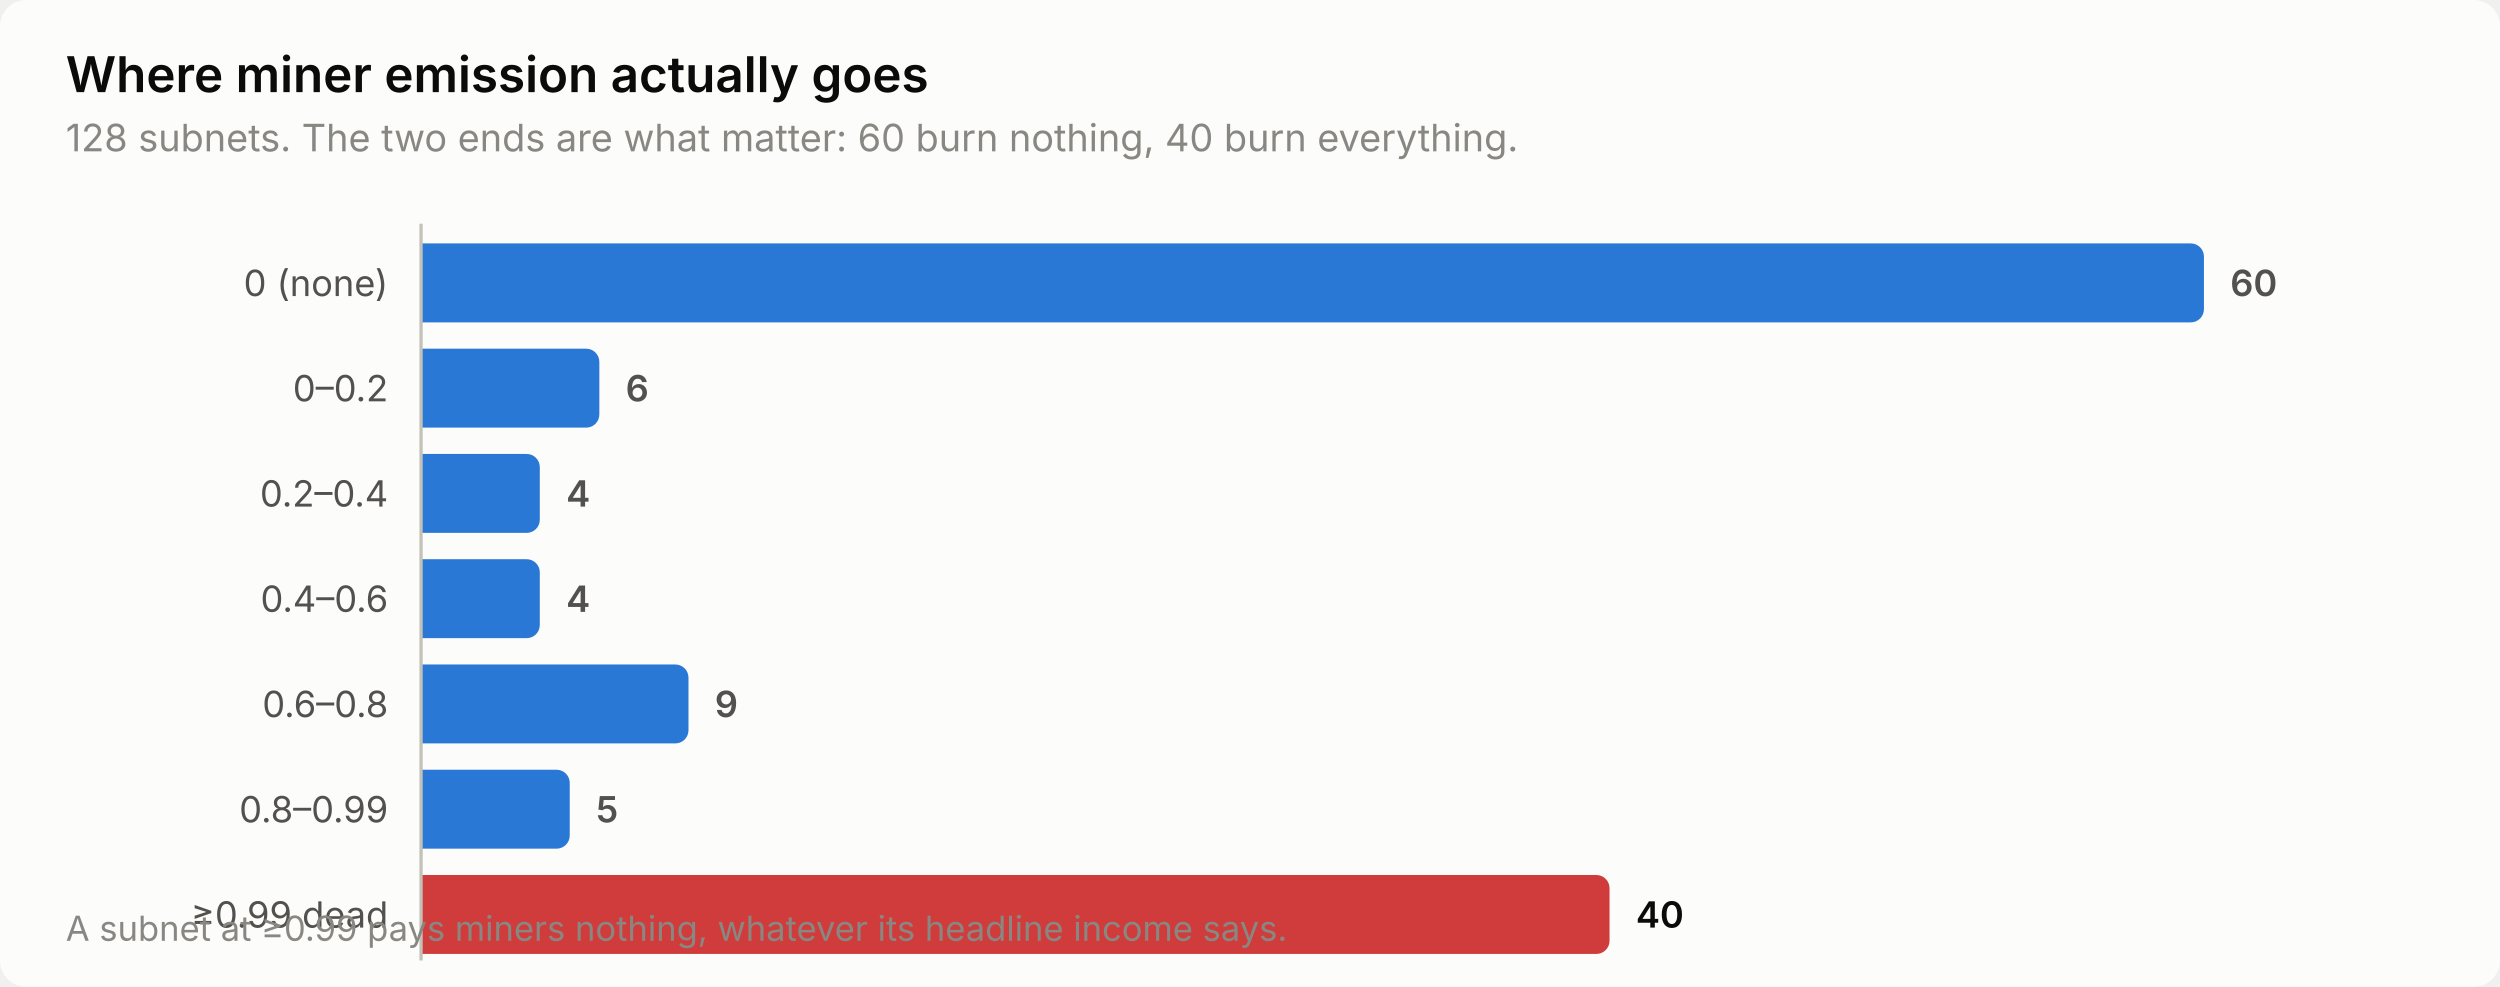
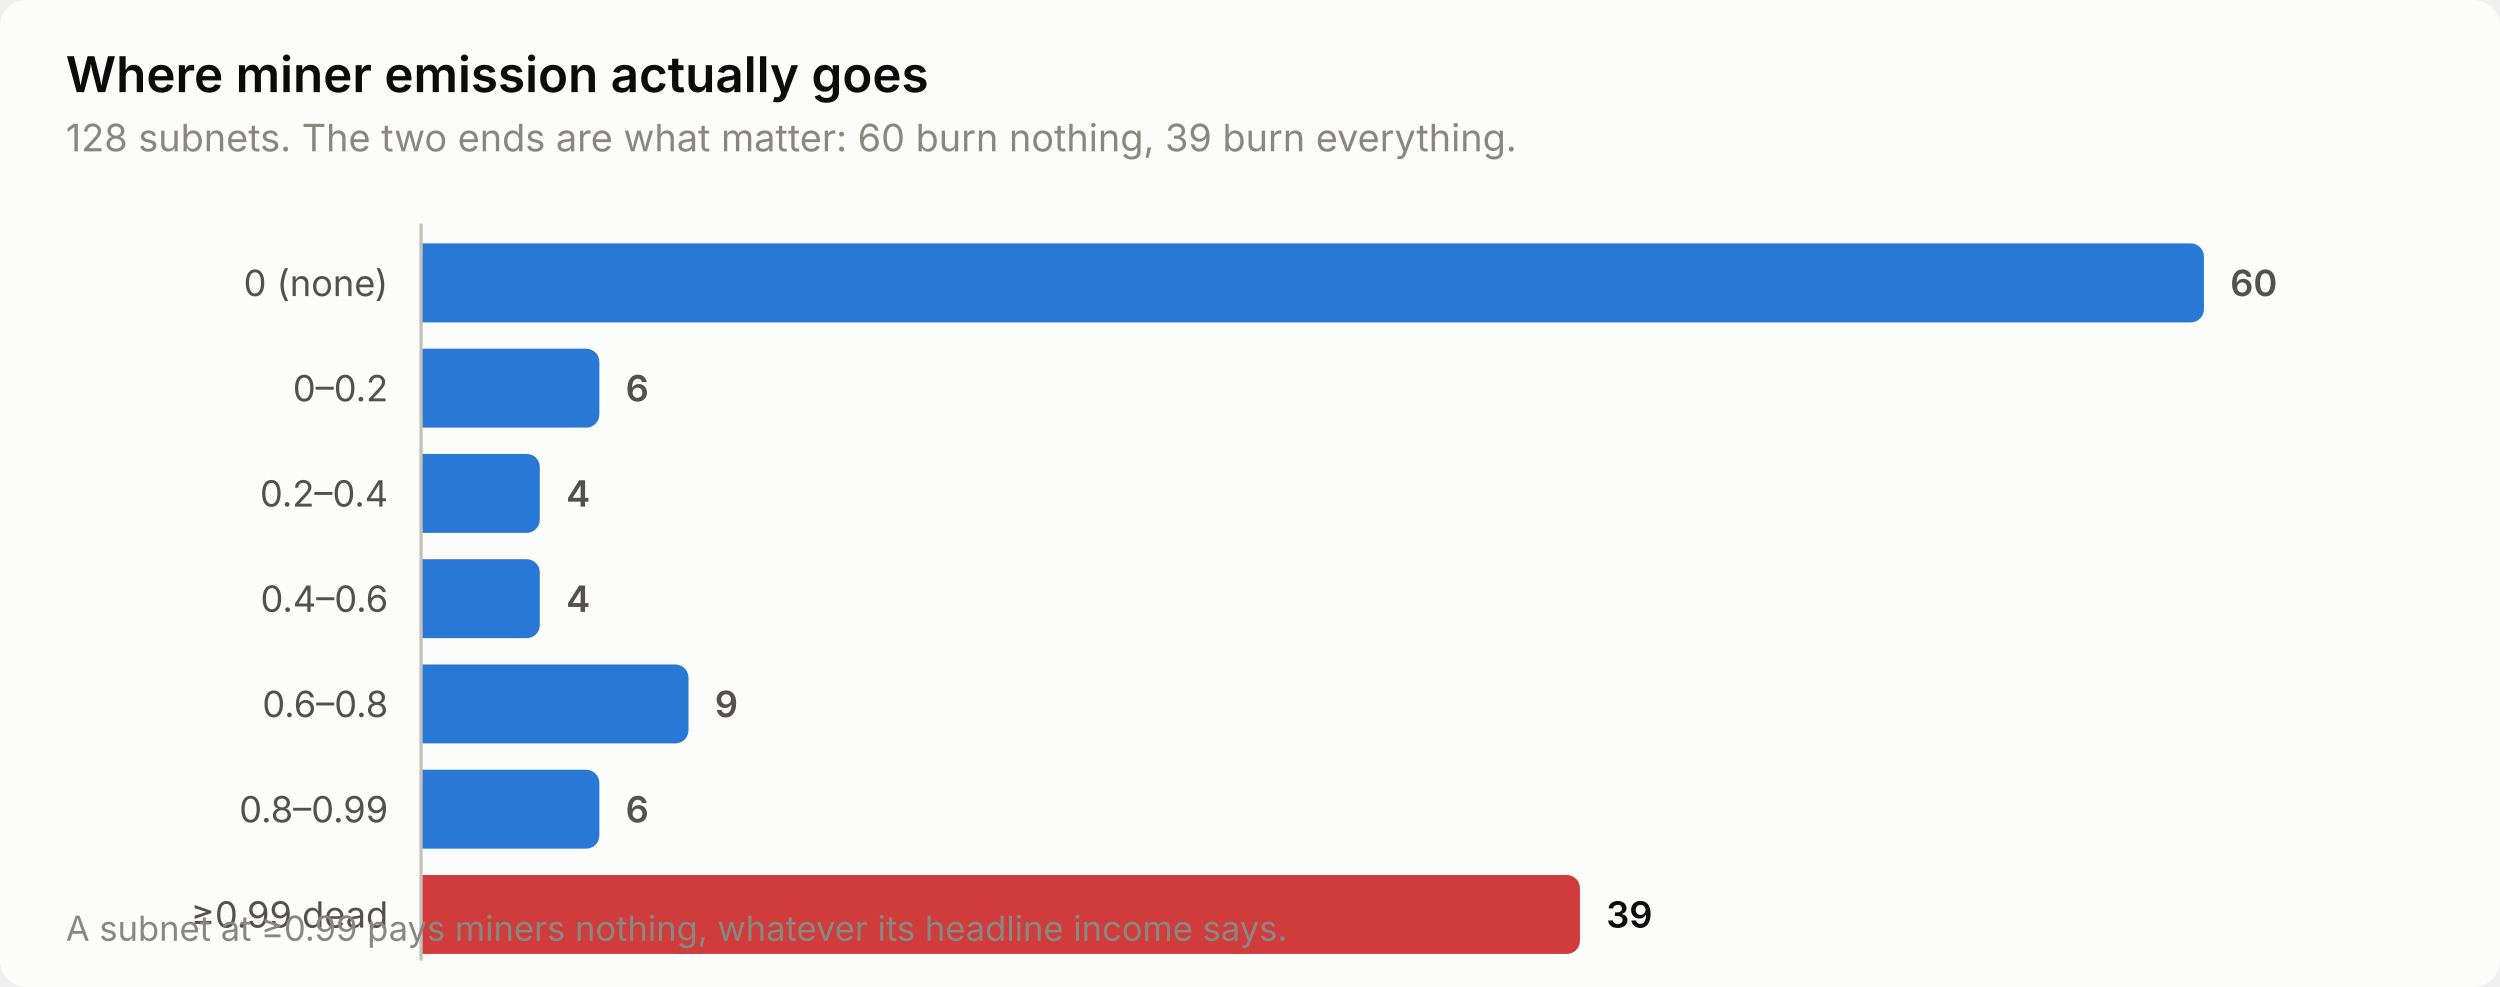
<svg xmlns="http://www.w3.org/2000/svg" width="760" height="300" viewBox="0 0 760 300" role="img" aria-label="Where miner emission actually goes">
  <style>
    text { font-family: system-ui, -apple-system, 'Segoe UI', sans-serif; }
    .t-title { font-size: 15px; font-weight: 600; }
    .t-sub { font-size: 11.5px; }
    .t-lab { font-size: 11px; }
    .t-val { font-size: 11px; font-weight: 600; font-variant-numeric: tabular-nums; }
    .t-tick { font-size: 10.5px; font-variant-numeric: tabular-nums; }

    .surface { fill: #fcfcfb; }
    .ink { fill: #0b0b0b; }
    .ink2 { fill: #52514e; }
    .muted { fill: #898781; }
    .grid { stroke: #e1e0d9; }
    .axis { stroke: #c3c2b7; }
    .accent { fill: #2a78d6; }
    .critical { fill: #d03b3b; }
    .deemph { fill: #d8d7d0; }

    @media (prefers-color-scheme: dark) {
      .surface { fill: #1a1a19; }
      .ink { fill: #ffffff; }
      .ink2 { fill: #c3c2b7; }
      .muted { fill: #898781; }
      .grid { stroke: #2c2c2a; }
      .axis { stroke: #383835; }
      .accent { fill: #3987e5; }
      .deemph { fill: #3a3a37; }
    }
</style>
  <rect class="surface" width="760" height="300" rx="8" />
  <text class="ink t-title" x="20" y="28">Where miner emission actually goes</text>
-   <text class="muted t-sub" x="20" y="46">128 subnets. The two ends are what matter: 60 burn nothing, 40 burn everything.</text>
+   <text class="muted t-sub" x="20" y="46">128 subnets. The two ends are what matter: 60 burn nothing, 39 burn everything.</text>
  <text class="ink2 t-lab" x="118" y="90" text-anchor="end">0 (none)</text>
  <path class="accent" d="M128.0,74.0 H666.0 a4.0,4.0 0 0 1 4.0,4.0 V94.0 a4.0,4.0 0 0 1 -4.0,4.0 H128.0 Z" />
  <text class="ink2 t-val" x="678.0" y="90">60</text>
  <text class="ink2 t-lab" x="118" y="122" text-anchor="end">0–0.2</text>
  <path class="accent" d="M128.0,106.0 H178.2 a4.0,4.0 0 0 1 4.0,4.0 V126.0 a4.0,4.0 0 0 1 -4.0,4.0 H128.0 Z" />
  <text class="ink2 t-val" x="190.2" y="122">6</text>
  <text class="ink2 t-lab" x="118" y="154" text-anchor="end">0.2–0.4</text>
  <path class="accent" d="M128.0,138.0 H160.1 a4.0,4.0 0 0 1 4.0,4.0 V158.0 a4.0,4.0 0 0 1 -4.0,4.0 H128.0 Z" />
  <text class="ink2 t-val" x="172.1" y="154">4</text>
  <text class="ink2 t-lab" x="118" y="186" text-anchor="end">0.4–0.6</text>
  <path class="accent" d="M128.0,170.0 H160.1 a4.0,4.0 0 0 1 4.0,4.0 V190.0 a4.0,4.0 0 0 1 -4.0,4.0 H128.0 Z" />
  <text class="ink2 t-val" x="172.1" y="186">4</text>
  <text class="ink2 t-lab" x="118" y="218" text-anchor="end">0.6–0.8</text>
  <path class="accent" d="M128.0,202.0 H205.3 a4.0,4.0 0 0 1 4.0,4.0 V222.0 a4.0,4.0 0 0 1 -4.0,4.0 H128.0 Z" />
  <text class="ink2 t-val" x="217.3" y="218">9</text>
  <text class="ink2 t-lab" x="118" y="250" text-anchor="end">0.8–0.99</text>
-   <path class="accent" d="M128.0,234.0 H169.2 a4.0,4.0 0 0 1 4.0,4.0 V254.0 a4.0,4.0 0 0 1 -4.0,4.0 H128.0 Z" />
-   <text class="ink2 t-val" x="181.2" y="250">5</text>
+   <path class="accent" d="M128.0,234.0 H178.2 a4.0,4.0 0 0 1 4.0,4.0 V254.0 a4.0,4.0 0 0 1 -4.0,4.0 H128.0 Z" />
+   <text class="ink2 t-val" x="190.2" y="250">6</text>
  <text class="ink2 t-lab" x="118" y="282" text-anchor="end">≥0.99 dead</text>
-   <path class="critical" d="M128.0,266.0 H485.3 a4.0,4.0 0 0 1 4.0,4.0 V286.0 a4.0,4.0 0 0 1 -4.0,4.0 H128.0 Z" />
-   <text class="ink t-val" x="497.3" y="282">40</text>
+   <path class="critical" d="M128.0,266.0 H476.3 a4.0,4.0 0 0 1 4.0,4.0 V286.0 a4.0,4.0 0 0 1 -4.0,4.0 H128.0 Z" />
+   <text class="ink t-val" x="488.3" y="282">39</text>
  <line class="axis" x1="128" y1="68" x2="128" y2="292" stroke-width="1" />
  <text class="muted t-tick" x="20" y="286">A subnet at ≥0.99 pays miners nothing, whatever its headline income says.</text>
</svg>
